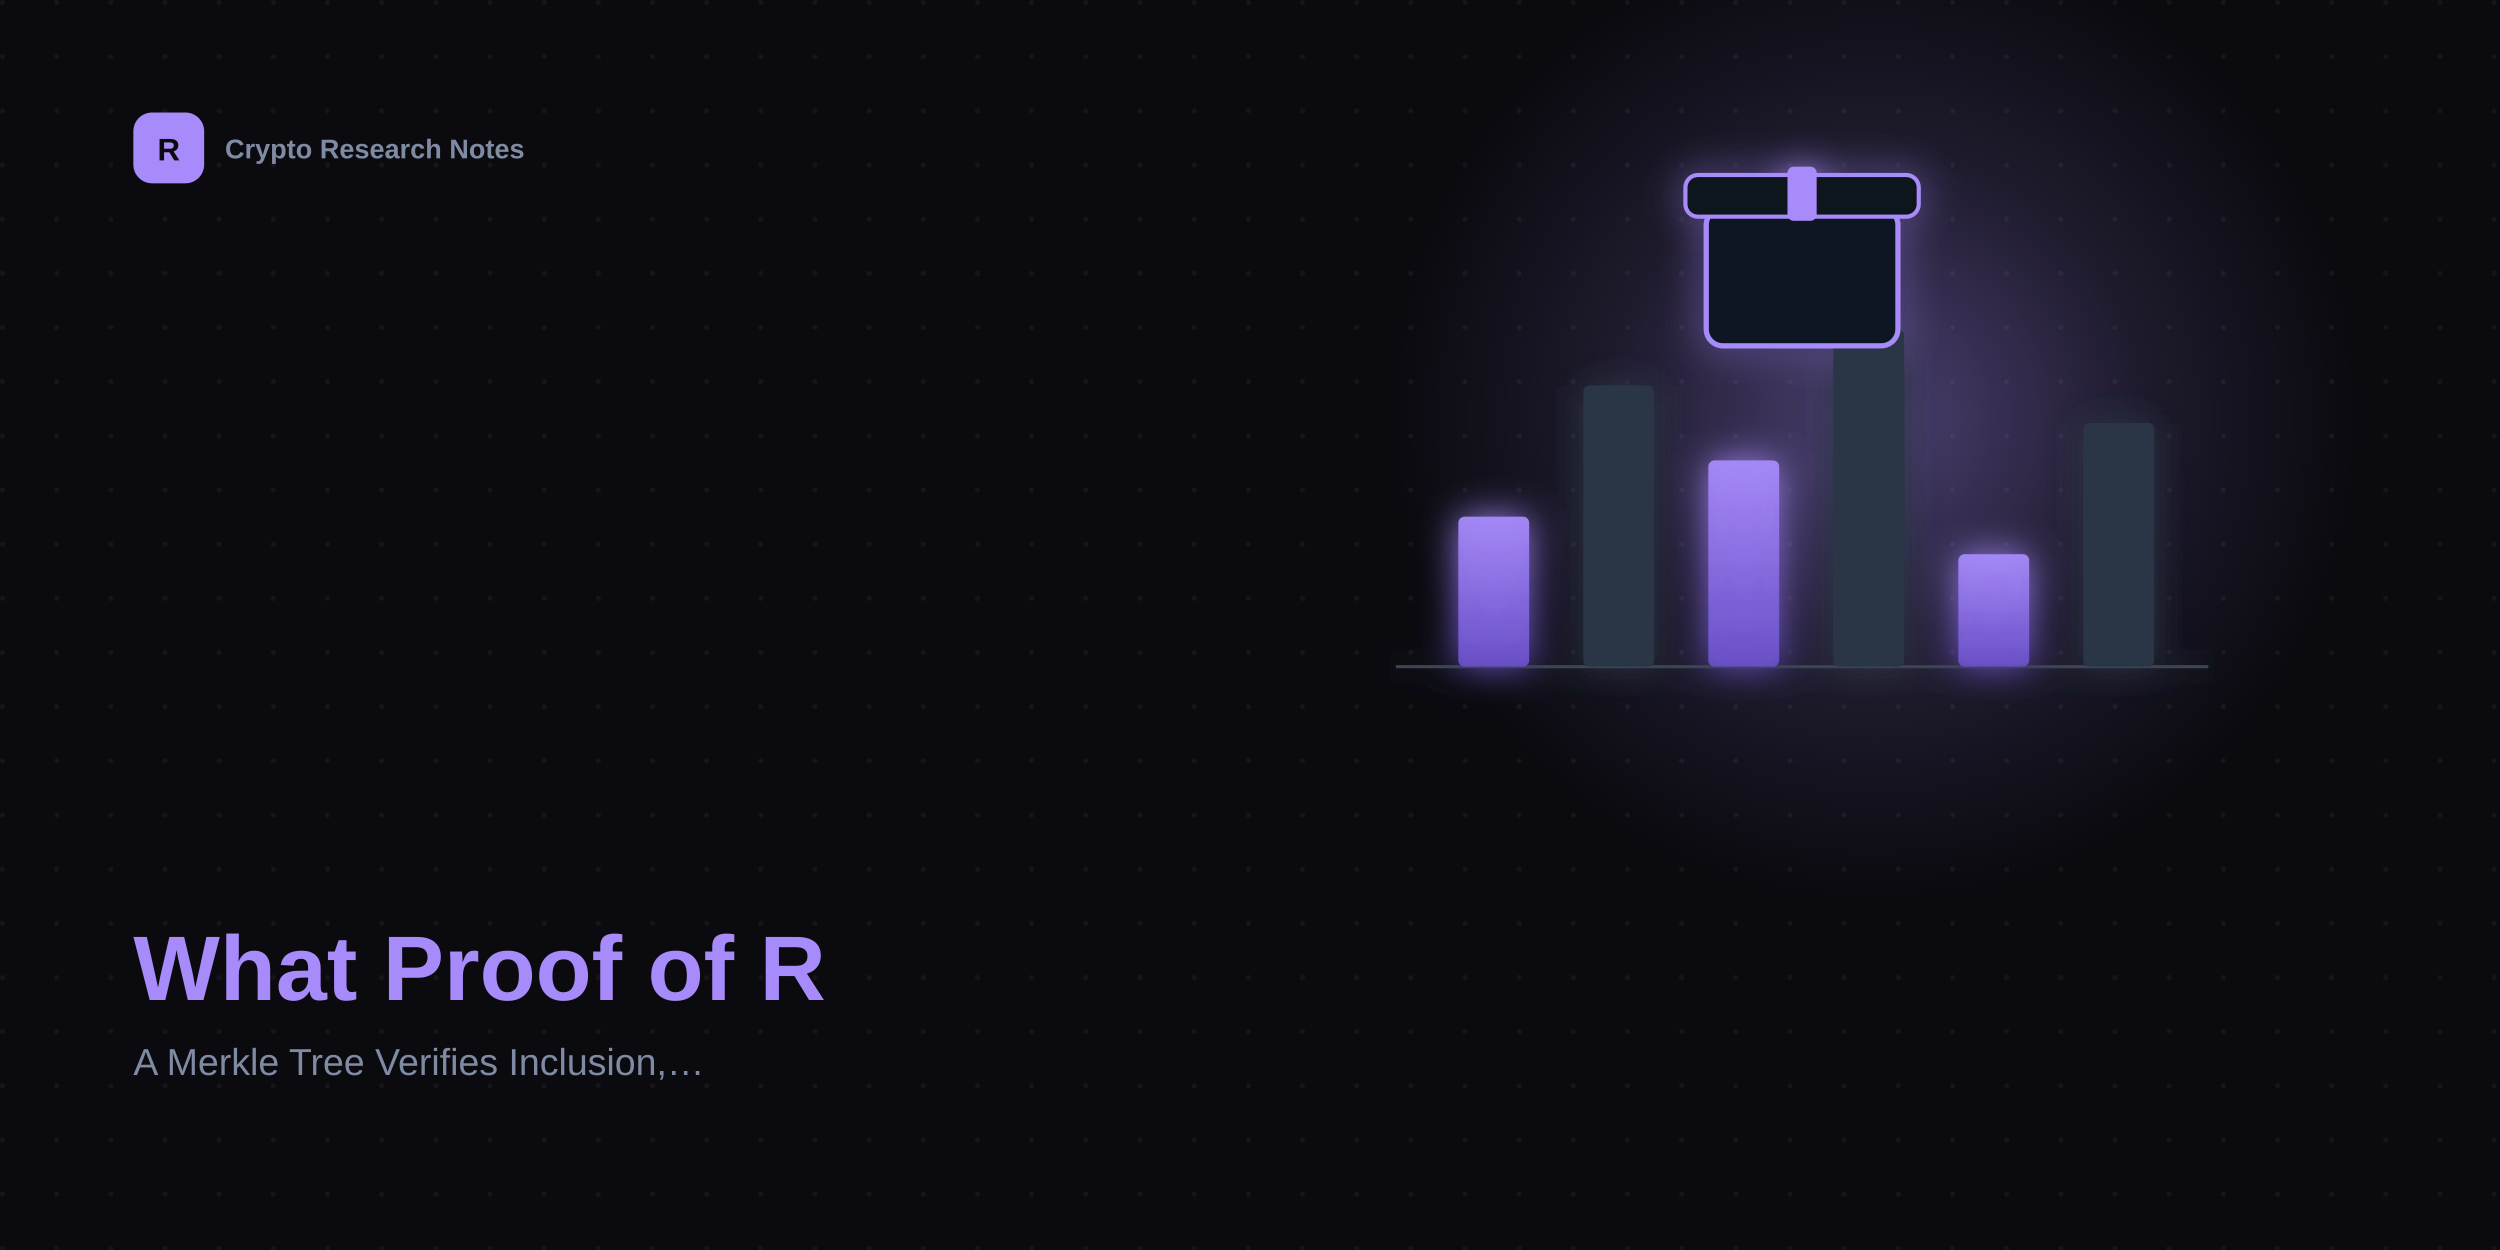
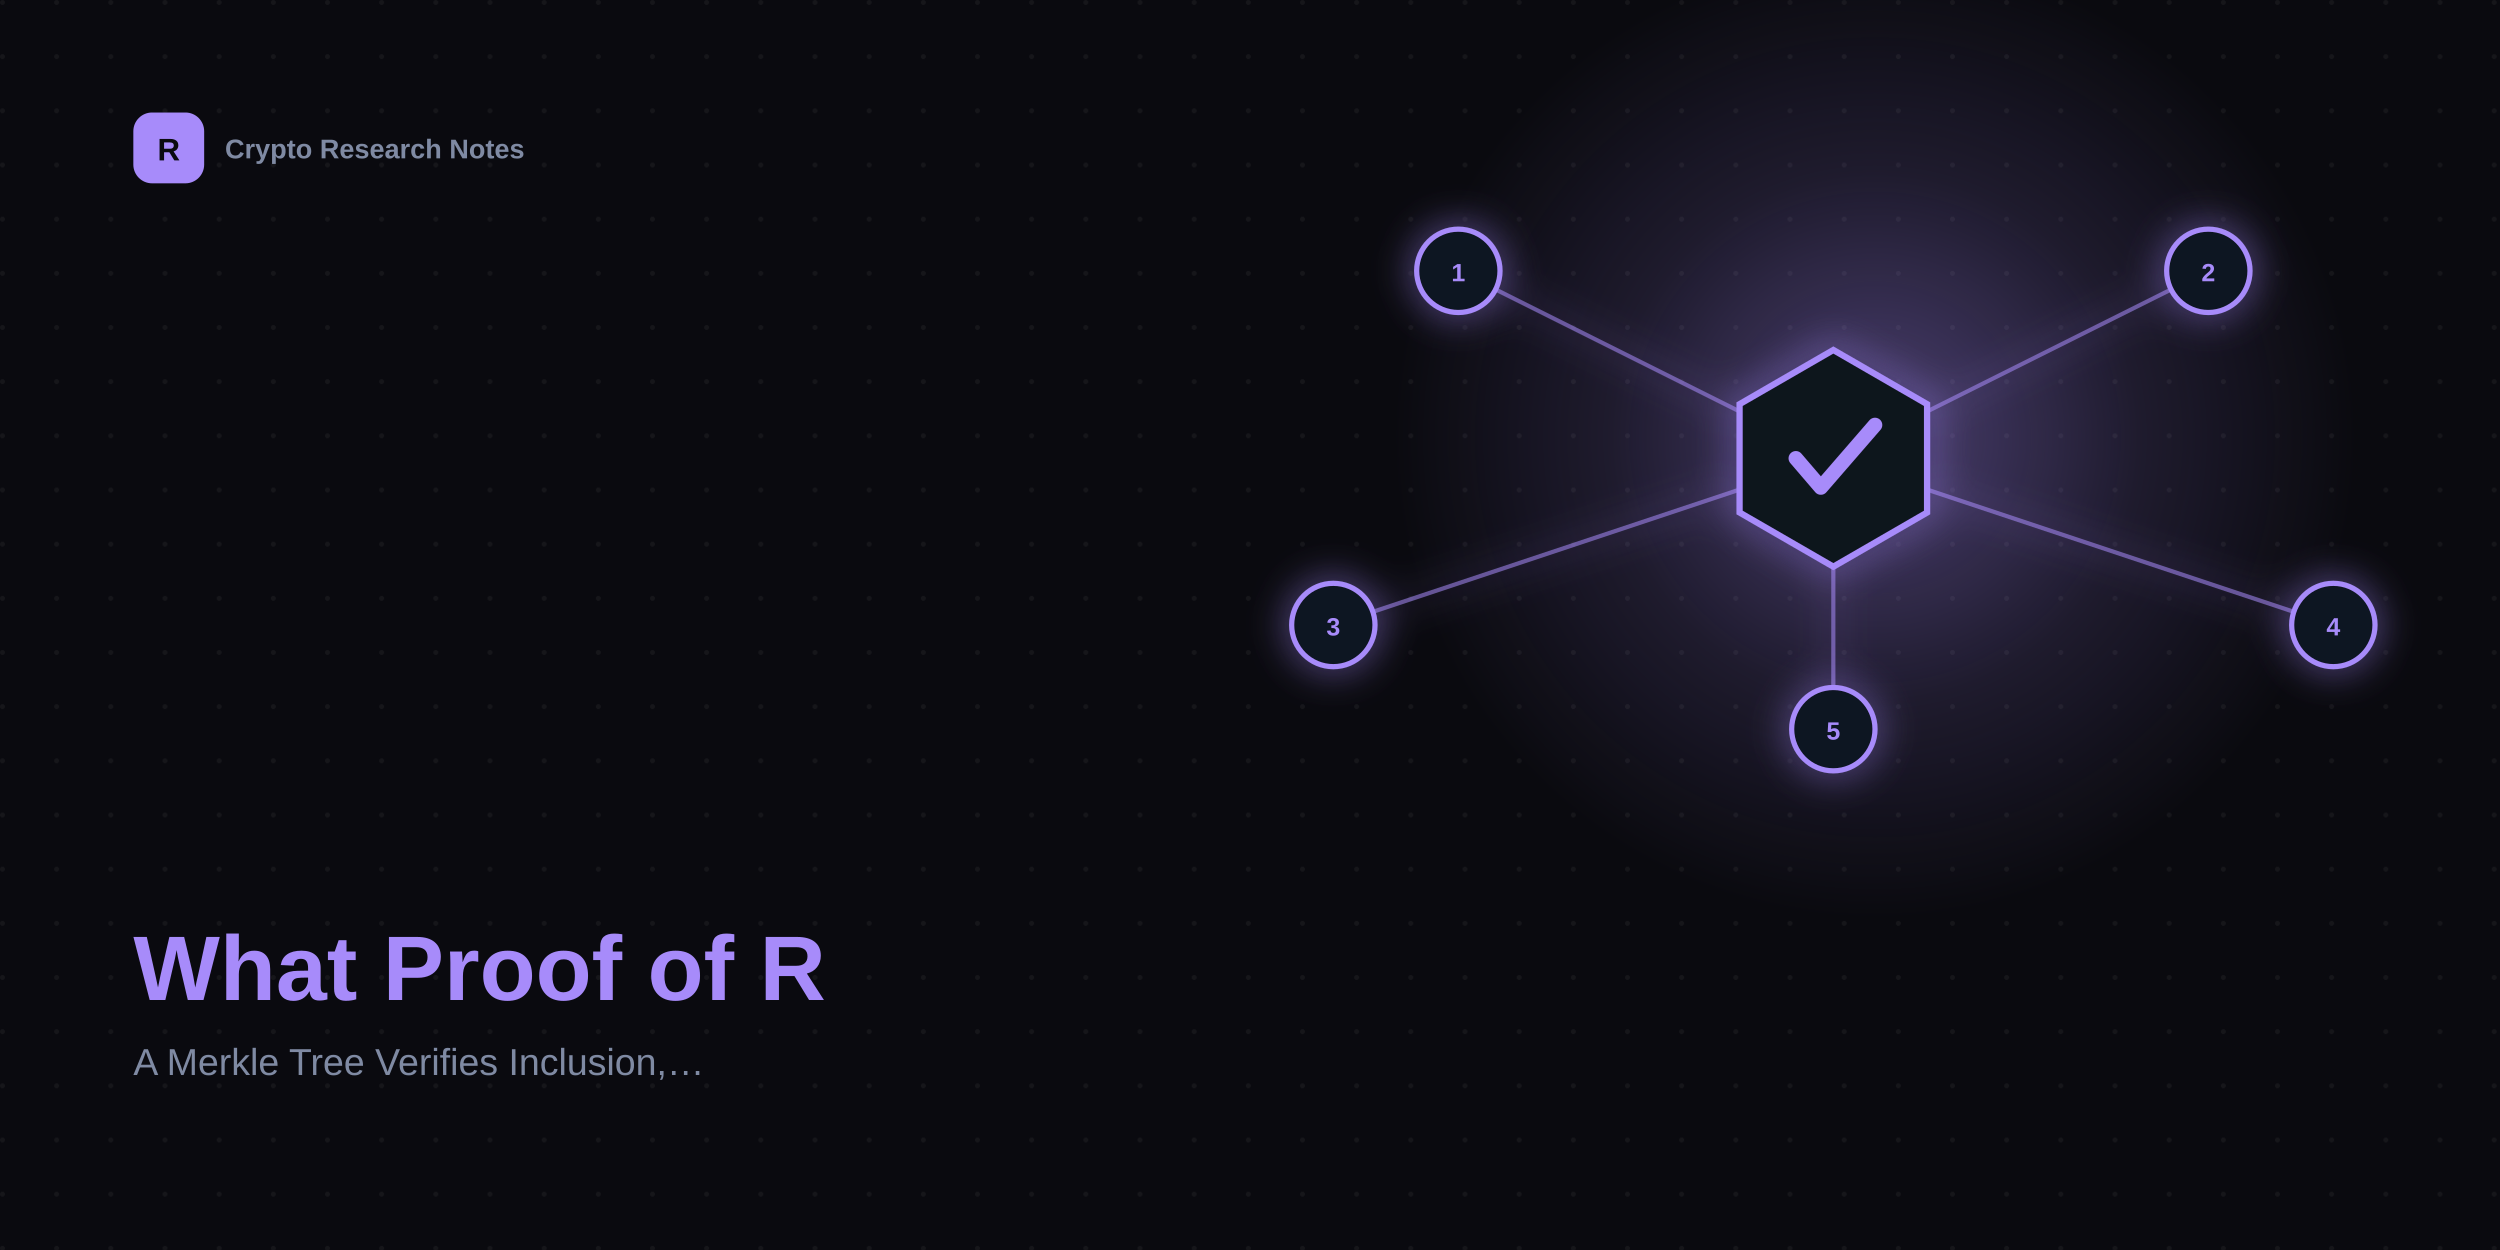
<svg xmlns="http://www.w3.org/2000/svg" viewBox="0 0 1200 600" role="img" aria-label="What Proof of R：A Merkle Tree Verifies Inclusion,… 主题配图">
  <defs>
    <radialGradient id="glowexchangereen" cx="50%" cy="50%" r="50%">
      <stop offset="0%" stop-color="#a78bfa" stop-opacity="0.42" />
      <stop offset="55%" stop-color="#a78bfa" stop-opacity="0.13" />
      <stop offset="100%" stop-color="#a78bfa" stop-opacity="0" />
    </radialGradient>
    <linearGradient id="barexchangereen" x1="0" y1="1" x2="0" y2="0">
      <stop offset="0%" stop-color="#6a4fc9" stop-opacity="0.95" />
      <stop offset="100%" stop-color="#a78bfa" stop-opacity="0.95" />
    </linearGradient>
    <filter id="softexchangereen" x="-80%" y="-80%" width="260%" height="260%">
      <feGaussianBlur stdDeviation="9" result="b" />
      <feMerge>
        <feMergeNode in="b" />
        <feMergeNode in="SourceGraphic" />
      </feMerge>
    </filter>
    <pattern id="dotsexchangereen" width="26" height="26" patternUnits="userSpaceOnUse">
      <circle cx="1.2" cy="1.2" r="1.2" fill="#ffffff" fill-opacity="0.05" />
    </pattern>
  </defs>
  <rect width="1200" height="600" fill="#0a0a0f" />
  <rect width="1200" height="600" fill="url(#dotsexchangereen)" />
  <g transform="translate(64,54)">
    <rect x="0" y="0" width="34" height="34" rx="9" fill="#a78bfa" />
    <text x="17" y="23" font-family="'Segoe UI',Arial,sans-serif" font-size="15" font-weight="700" fill="#0a0a0f" text-anchor="middle">R</text>
    <text x="44" y="22" font-family="'Segoe UI',Arial,sans-serif" font-size="13" font-weight="600" fill="#7f8aa3">Crypto Research Notes</text>
  </g>
-   <circle cx="900" cy="200" r="230" fill="url(#glowexchangereen)" />
+   <circle cx="900" cy="210" r="230" fill="url(#glowexchangereen)" />
  <g filter="url(#softexchangereen)">
-     <line x1="670" y1="320" x2="1060" y2="320" stroke="#3a4452" stroke-width="1.5" />
-     <rect x="700" y="248" width="34" height="72" rx="3" fill="url(#barexchangereen)" />
-     <rect x="760" y="185" width="34" height="135" rx="3" fill="#2a3444" />
-     <rect x="820" y="221" width="34" height="99" rx="3" fill="url(#barexchangereen)" />
-     <rect x="880" y="158" width="34" height="162" rx="3" fill="#2a3444" />
-     <rect x="940" y="266" width="34" height="54" rx="3" fill="url(#barexchangereen)" />
-     <rect x="1000" y="203" width="34" height="117" rx="3" fill="#2a3444" />
-     <g transform="translate(865,110)">
-       <rect x="-46" y="-10" width="92" height="66" rx="8" fill="#0e1420" stroke="#a78bfa" stroke-width="2.5" />
-       <rect x="-56" y="-26" width="112" height="20" rx="6" fill="#10161f" stroke="#a78bfa" stroke-width="2" />
-       <rect x="-7" y="-30" width="14" height="26" rx="3" fill="#a78bfa" />
+     <line x1="880" y1="220" x2="700" y2="130" stroke="#a78bfa" stroke-width="2" opacity="0.55" />
+     <line x1="880" y1="220" x2="1060" y2="130" stroke="#a78bfa" stroke-width="2" opacity="0.55" />
+     <line x1="880" y1="220" x2="640" y2="300" stroke="#a78bfa" stroke-width="2" opacity="0.55" />
+     <line x1="880" y1="220" x2="1120" y2="300" stroke="#a78bfa" stroke-width="2" opacity="0.55" />
+     <line x1="880" y1="220" x2="880" y2="350" stroke="#a78bfa" stroke-width="2" opacity="0.55" />
+     <g transform="translate(880,220)">
+       <polygon points="0,-52 45,-26 45,26 0,52 -45,26 -45,-26" fill="#10161f" stroke="#a78bfa" stroke-width="3" />
+       <path d="M-18 0 l12 14 l26 -30" stroke="#a78bfa" stroke-width="7" fill="none" stroke-linecap="round" stroke-linejoin="round" />
    </g>
+     <circle cx="700" cy="130" r="20" fill="#0e1420" stroke="#a78bfa" stroke-width="2.5" />
+     <text x="700" y="135" font-family="'Segoe UI',Arial,sans-serif" font-size="12" font-weight="700" fill="#a78bfa" text-anchor="middle">1</text>
+     <circle cx="1060" cy="130" r="20" fill="#0e1420" stroke="#a78bfa" stroke-width="2.5" />
+     <text x="1060" y="135" font-family="'Segoe UI',Arial,sans-serif" font-size="12" font-weight="700" fill="#a78bfa" text-anchor="middle">2</text>
+     <circle cx="640" cy="300" r="20" fill="#0e1420" stroke="#a78bfa" stroke-width="2.5" />
+     <text x="640" y="305" font-family="'Segoe UI',Arial,sans-serif" font-size="12" font-weight="700" fill="#a78bfa" text-anchor="middle">3</text>
+     <circle cx="1120" cy="300" r="20" fill="#0e1420" stroke="#a78bfa" stroke-width="2.5" />
+     <text x="1120" y="305" font-family="'Segoe UI',Arial,sans-serif" font-size="12" font-weight="700" fill="#a78bfa" text-anchor="middle">4</text>
+     <circle cx="880" cy="350" r="20" fill="#0e1420" stroke="#a78bfa" stroke-width="2.5" />
+     <text x="880" y="355" font-family="'Segoe UI',Arial,sans-serif" font-size="12" font-weight="700" fill="#a78bfa" text-anchor="middle">5</text>
  </g>
  <g font-family="'Segoe UI',Arial,sans-serif" font-weight="800">
    <text font-size="44" fill="#a78bfa">
      <tspan x="64" y="480">What Proof of R</tspan>
    </text>
  </g>
  <text x="64" y="516" font-family="'Segoe UI',Arial,sans-serif" font-size="18" fill="#7f8aa3">A Merkle Tree Verifies Inclusion,…</text>
</svg>
